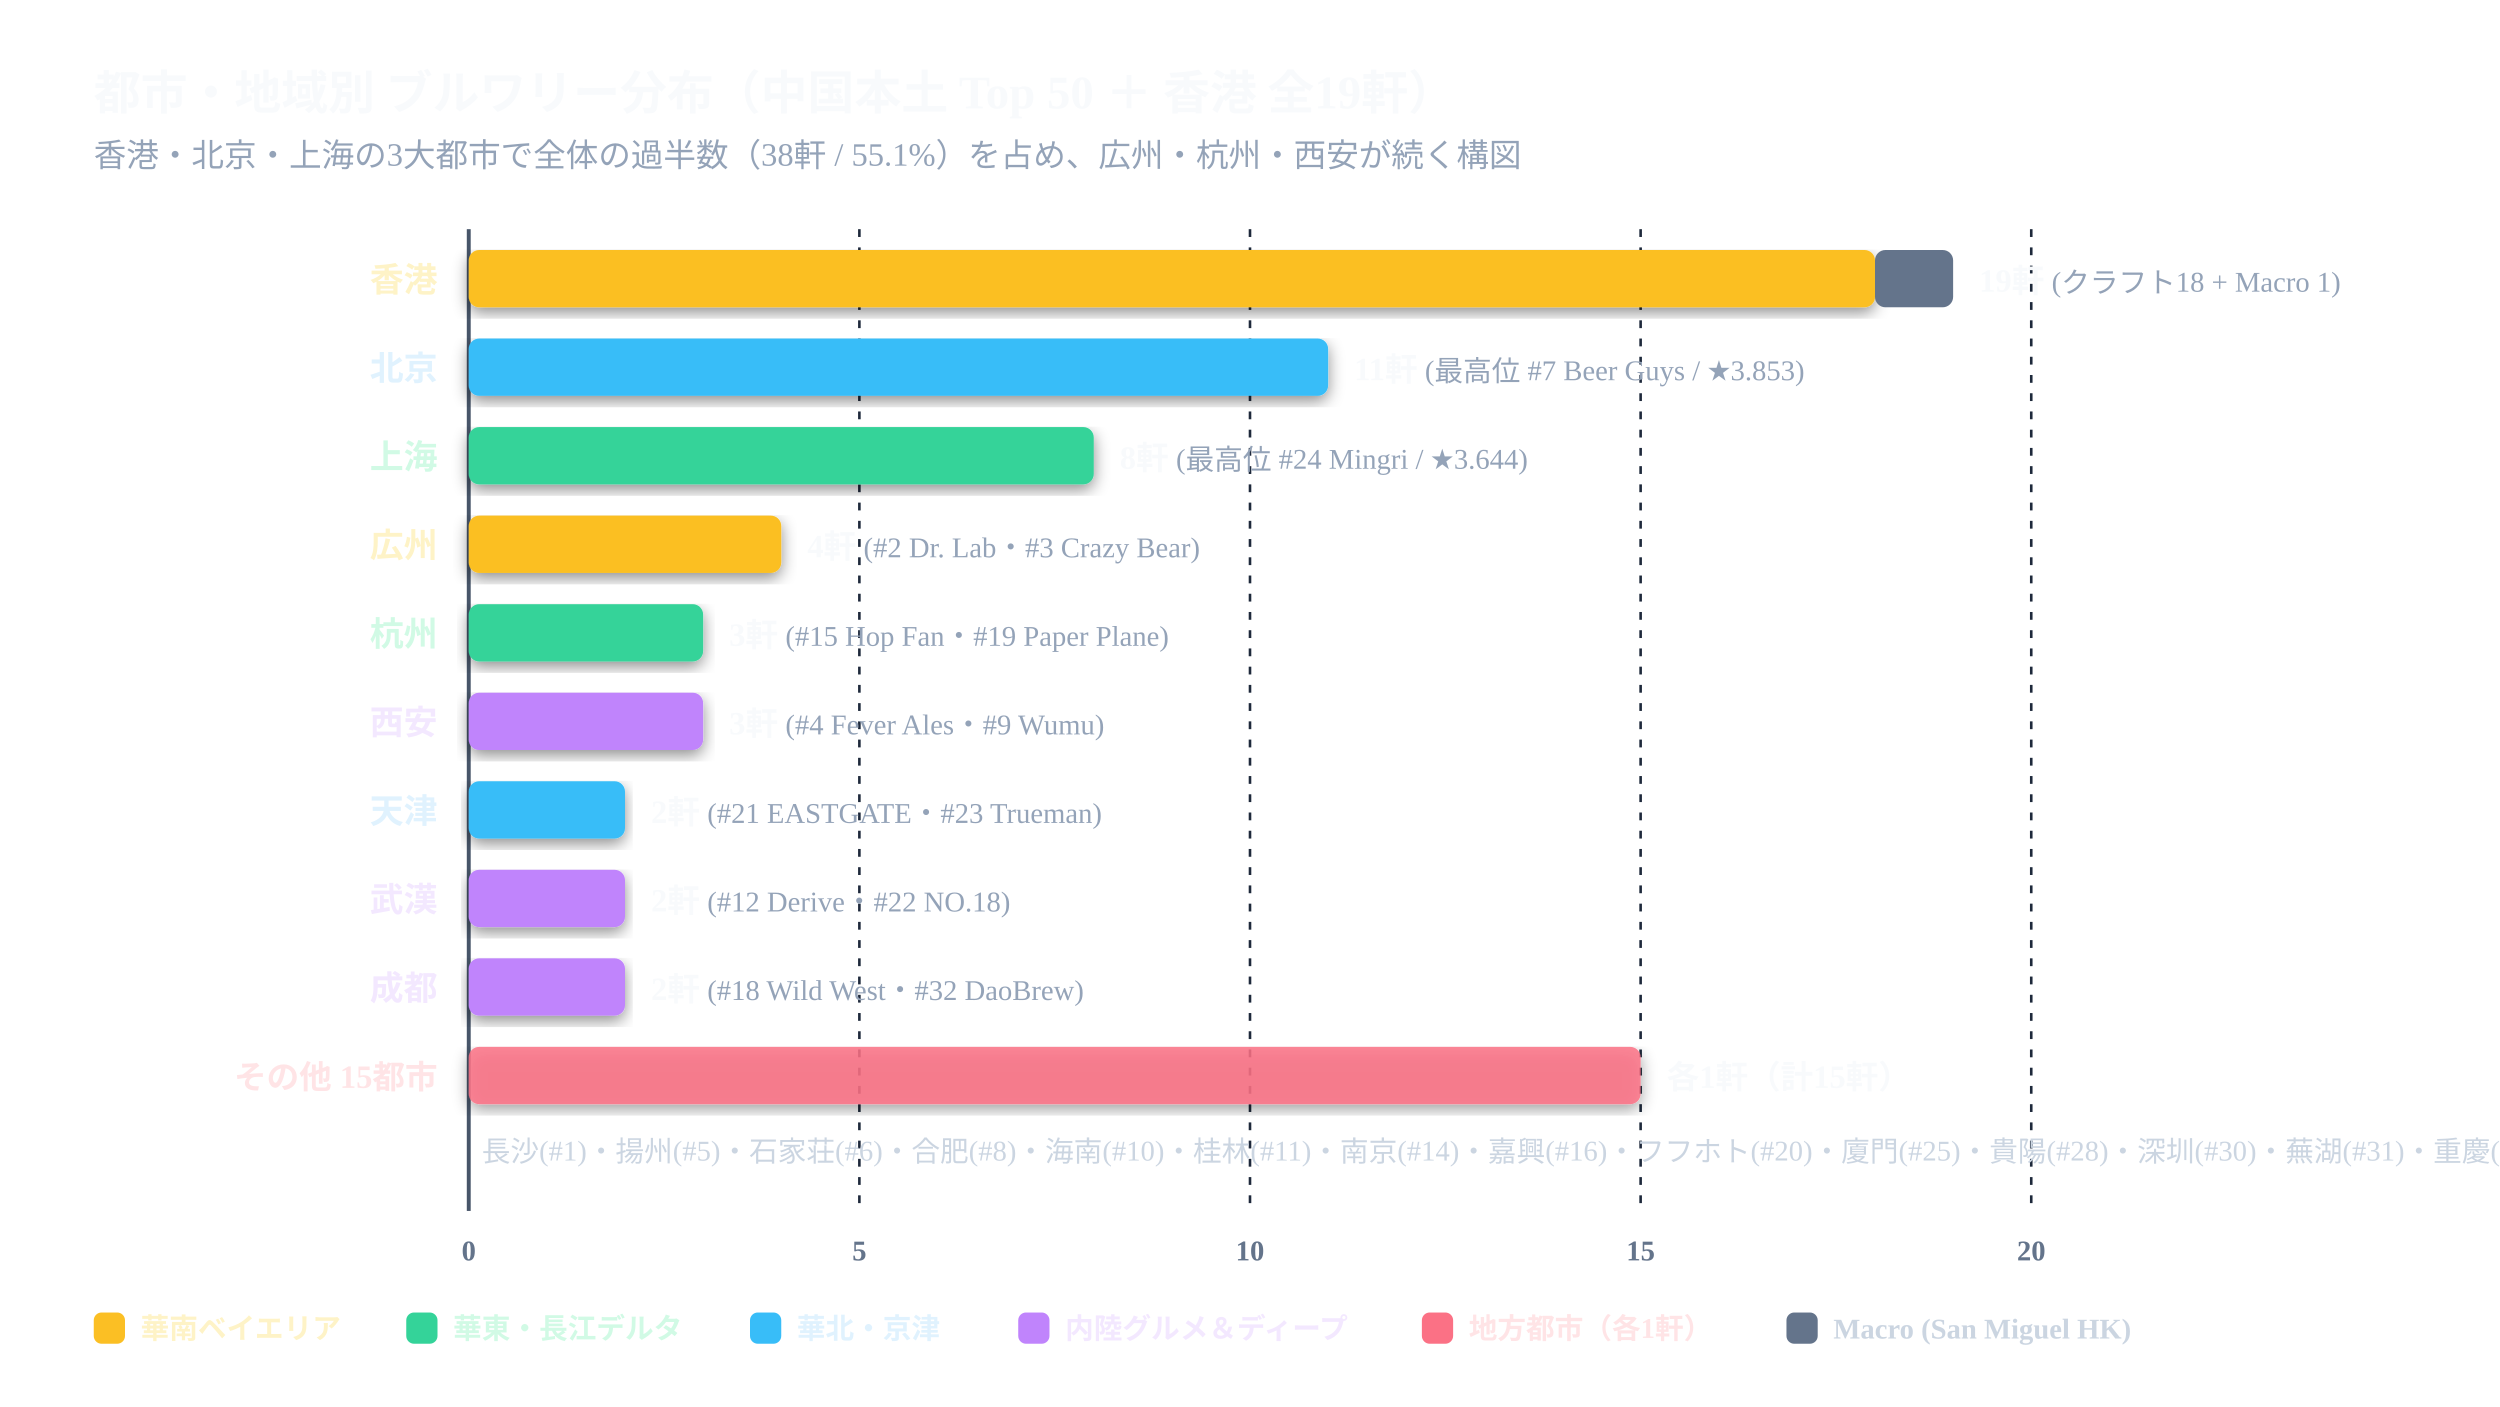
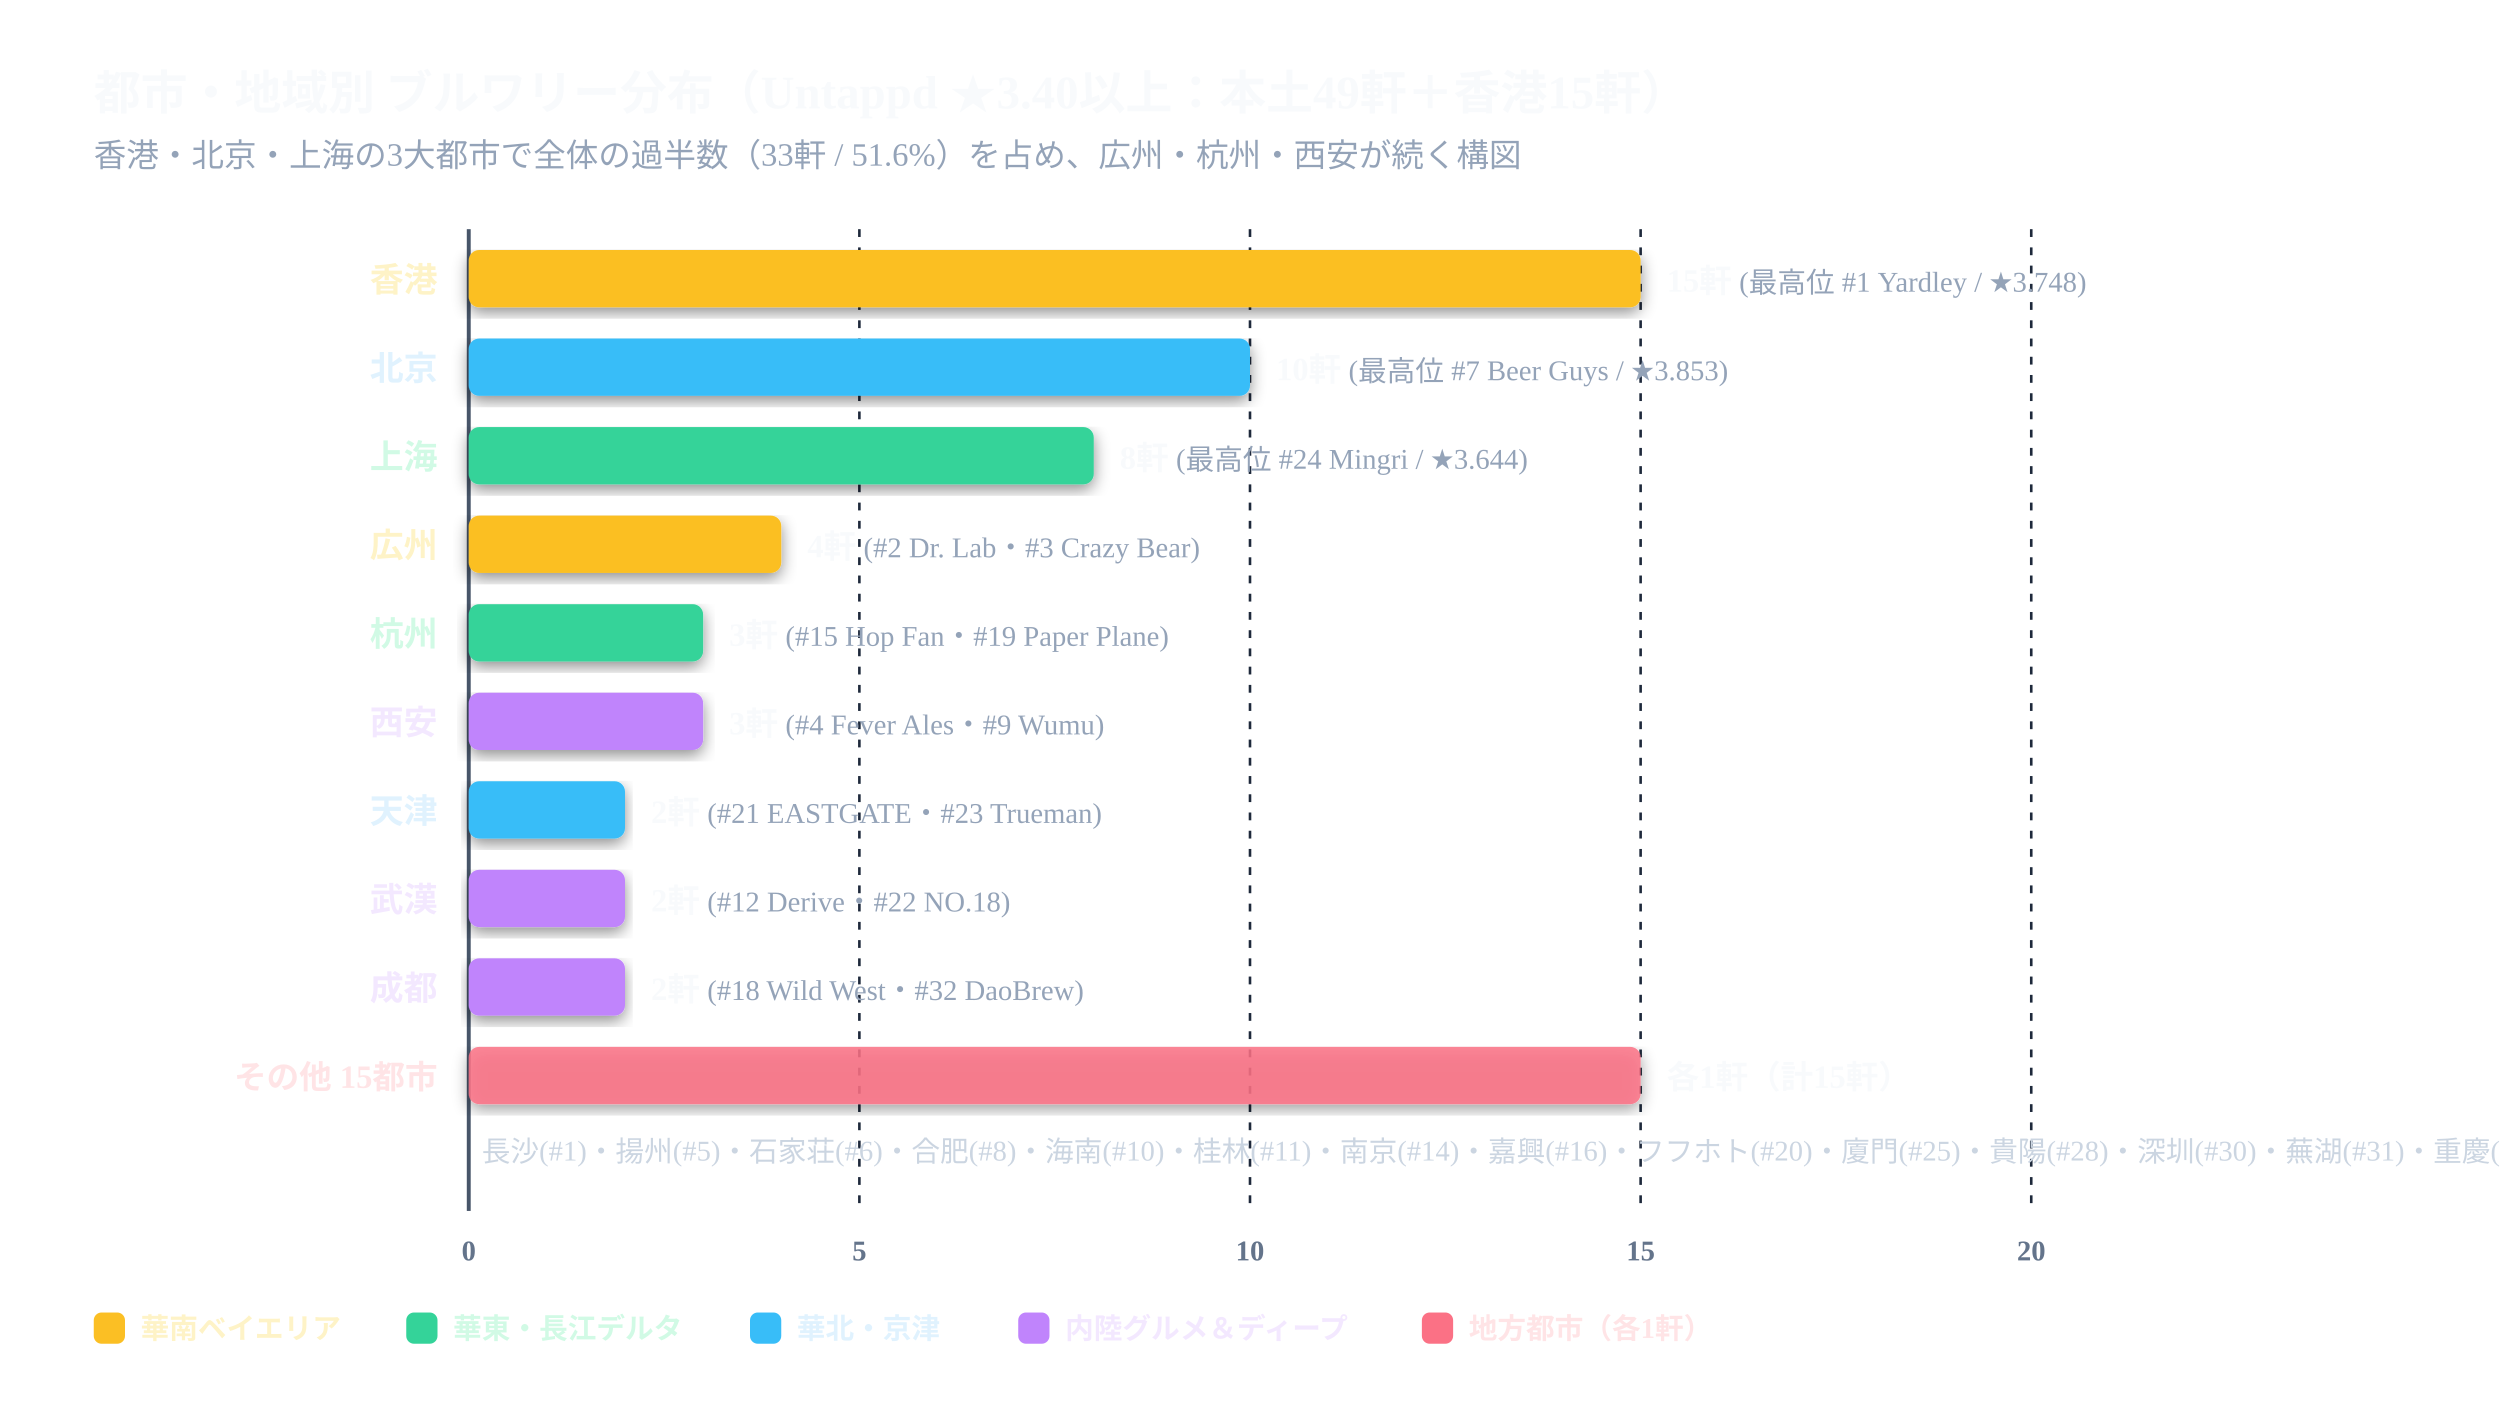
<svg xmlns="http://www.w3.org/2000/svg" viewBox="0 0 960 540" class="w-full h-auto rounded-2xl shadow-xl overflow-hidden font-sans select-none" style="background: linear-gradient(145deg, #090e17 0%, #0f172a 100%);">
  <defs>
    <filter id="bar-shadow" x="-5%" y="-10%" width="110%" height="130%">
      <feDropShadow dx="0" dy="2" stdDeviation="3" flood-color="#000000" flood-opacity="0.45" />
    </filter>
  </defs>
-   <text x="36" y="42" fill="#f8fafc" font-size="18" font-weight="800">都市・地域別 ブルワリー分布（中国本土 Top 50 ＋ 香港 全19軒）</text>
-   <text x="36" y="64" fill="#94a3b8" font-size="12.5" font-weight="500">香港・北京・上海の3大都市で全体の過半数（38軒 / 55.1%）を占め、広州・杭州・西安が続く構図</text>
+   <text x="36" y="42" fill="#f8fafc" font-size="18" font-weight="800">都市・地域別 ブルワリー分布（Untappd ★3.40以上：本土49軒＋香港15軒）</text>
+   <text x="36" y="64" fill="#94a3b8" font-size="12.5" font-weight="500">香港・北京・上海の3大都市で全体の過半数（33軒 / 51.6%）を占め、広州・杭州・西安が続く構図</text>
  <g stroke="#1e293b" stroke-width="1">
    <line x1="180" y1="88" x2="180" y2="465" stroke="#475569" stroke-width="1.5" />
    <line x1="330" y1="88" x2="330" y2="465" stroke-dasharray="3,4" />
    <line x1="480" y1="88" x2="480" y2="465" stroke-dasharray="3,4" />
    <line x1="630" y1="88" x2="630" y2="465" stroke-dasharray="3,4" />
    <line x1="780" y1="88" x2="780" y2="465" stroke-dasharray="3,4" />
  </g>
  <g fill="#64748b" font-size="11" font-weight="600" text-anchor="middle">
    <text x="180" y="484">0</text>
    <text x="330" y="484">5</text>
    <text x="480" y="484">10</text>
    <text x="630" y="484">15</text>
    <text x="780" y="484">20</text>
  </g>
  <g transform="translate(0, 96)">
    <text x="168" y="16" fill="#fef3c7" font-size="13" font-weight="700" text-anchor="end">香港</text>
-     <rect x="180" y="0" width="540" height="22" rx="4" fill="#fbbf24" filter="url(#bar-shadow)" />
-     <rect x="720" y="0" width="30" height="22" rx="4" fill="#64748b" />
-     <text x="760" y="16" fill="#f8fafc" font-size="12.5" font-weight="700">19軒 <tspan fill="#94a3b8" font-weight="500" font-size="11">(クラフト18 + Macro 1)</tspan>
+     <rect x="180" y="0" width="450" height="22" rx="4" fill="#fbbf24" filter="url(#bar-shadow)" />
+     <text x="640" y="16" fill="#f8fafc" font-size="12.5" font-weight="700">15軒 <tspan fill="#94a3b8" font-weight="500" font-size="11">(最高位 #1 Yardley / ★3.748)</tspan>
    </text>
  </g>
  <g transform="translate(0, 130)">
    <text x="168" y="16" fill="#e0f2fe" font-size="13" font-weight="700" text-anchor="end">北京</text>
-     <rect x="180" y="0" width="330" height="22" rx="4" fill="#38bdf8" filter="url(#bar-shadow)" />
-     <text x="520" y="16" fill="#f8fafc" font-size="12.5" font-weight="700">11軒 <tspan fill="#94a3b8" font-weight="500" font-size="11">(最高位 #7 Beer Guys / ★3.853)</tspan>
+     <rect x="180" y="0" width="300" height="22" rx="4" fill="#38bdf8" filter="url(#bar-shadow)" />
+     <text x="490" y="16" fill="#f8fafc" font-size="12.5" font-weight="700">10軒 <tspan fill="#94a3b8" font-weight="500" font-size="11">(最高位 #7 Beer Guys / ★3.853)</tspan>
    </text>
  </g>
  <g transform="translate(0, 164)">
    <text x="168" y="16" fill="#d1fae5" font-size="13" font-weight="700" text-anchor="end">上海</text>
    <rect x="180" y="0" width="240" height="22" rx="4" fill="#34d399" filter="url(#bar-shadow)" />
    <text x="430" y="16" fill="#f8fafc" font-size="12.5" font-weight="700">8軒 <tspan fill="#94a3b8" font-weight="500" font-size="11">(最高位 #24 Mingri / ★3.644)</tspan>
    </text>
  </g>
  <g transform="translate(0, 198)">
    <text x="168" y="16" fill="#fef3c7" font-size="13" font-weight="700" text-anchor="end">広州</text>
    <rect x="180" y="0" width="120" height="22" rx="4" fill="#fbbf24" filter="url(#bar-shadow)" />
    <text x="310" y="16" fill="#f8fafc" font-size="12.5" font-weight="700">4軒 <tspan fill="#94a3b8" font-weight="500" font-size="11">(#2 Dr. Lab・#3 Crazy Bear)</tspan>
    </text>
  </g>
  <g transform="translate(0, 232)">
    <text x="168" y="16" fill="#d1fae5" font-size="13" font-weight="700" text-anchor="end">杭州</text>
    <rect x="180" y="0" width="90" height="22" rx="4" fill="#34d399" filter="url(#bar-shadow)" />
    <text x="280" y="16" fill="#f8fafc" font-size="12.5" font-weight="700">3軒 <tspan fill="#94a3b8" font-weight="500" font-size="11">(#15 Hop Fan・#19 Paper Plane)</tspan>
    </text>
  </g>
  <g transform="translate(0, 266)">
    <text x="168" y="16" fill="#f3e8ff" font-size="13" font-weight="700" text-anchor="end">西安</text>
    <rect x="180" y="0" width="90" height="22" rx="4" fill="#c084fc" filter="url(#bar-shadow)" />
    <text x="280" y="16" fill="#f8fafc" font-size="12.5" font-weight="700">3軒 <tspan fill="#94a3b8" font-weight="500" font-size="11">(#4 Fever Ales・#9 Wumu)</tspan>
    </text>
  </g>
  <g transform="translate(0, 300)">
    <text x="168" y="16" fill="#e0f2fe" font-size="13" font-weight="700" text-anchor="end">天津</text>
    <rect x="180" y="0" width="60" height="22" rx="4" fill="#38bdf8" filter="url(#bar-shadow)" />
    <text x="250" y="16" fill="#f8fafc" font-size="12.5" font-weight="700">2軒 <tspan fill="#94a3b8" font-weight="500" font-size="11">(#21 EASTGATE・#23 Trueman)</tspan>
    </text>
  </g>
  <g transform="translate(0, 334)">
    <text x="168" y="16" fill="#f3e8ff" font-size="13" font-weight="700" text-anchor="end">武漢</text>
    <rect x="180" y="0" width="60" height="22" rx="4" fill="#c084fc" filter="url(#bar-shadow)" />
    <text x="250" y="16" fill="#f8fafc" font-size="12.5" font-weight="700">2軒 <tspan fill="#94a3b8" font-weight="500" font-size="11">(#12 Derive・#22 NO.18)</tspan>
    </text>
  </g>
  <g transform="translate(0, 368)">
    <text x="168" y="16" fill="#f3e8ff" font-size="13" font-weight="700" text-anchor="end">成都</text>
    <rect x="180" y="0" width="60" height="22" rx="4" fill="#c084fc" filter="url(#bar-shadow)" />
    <text x="250" y="16" fill="#f8fafc" font-size="12.5" font-weight="700">2軒 <tspan fill="#94a3b8" font-weight="500" font-size="11">(#18 Wild West・#32 DaoBrew)</tspan>
    </text>
  </g>
  <g transform="translate(0, 402)">
    <text x="168" y="16" fill="#ffe4e6" font-size="12.5" font-weight="700" text-anchor="end">その他 15都市</text>
    <rect x="180" y="0" width="450" height="22" rx="4" fill="#fb7185" fill-opacity="0.85" filter="url(#bar-shadow)" />
    <text x="640" y="16" fill="#f8fafc" font-size="12.5" font-weight="700">各1軒（計15軒）</text>
  </g>
  <text x="185" y="446" fill="#cbd5e1" font-size="11" font-weight="500">長沙(#1)・揚州(#5)・石家荘(#6)・合肥(#8)・海南(#10)・桂林(#11)・南京(#14)・嘉興(#16)・フフホト(#20)・廈門(#25)・貴陽(#28)・深圳(#30)・蕪湖(#31)・重慶(#34)・紹興(#35)</text>
  <g transform="translate(36, 504)" font-size="11" font-weight="600">
    <rect x="0" y="0" width="12" height="12" rx="3" fill="#fbbf24" />
    <text x="18" y="10" fill="#fef3c7">華南ベイエリア</text>
    <rect x="120" y="0" width="12" height="12" rx="3" fill="#34d399" />
    <text x="138" y="10" fill="#d1fae5">華東・長江デルタ</text>
    <rect x="252" y="0" width="12" height="12" rx="3" fill="#38bdf8" />
    <text x="270" y="10" fill="#e0f2fe">華北・京津</text>
    <rect x="355" y="0" width="12" height="12" rx="3" fill="#c084fc" />
    <text x="373" y="10" fill="#f3e8ff">内陸グルメ＆ディープ</text>
    <rect x="510" y="0" width="12" height="12" rx="3" fill="#fb7185" />
    <text x="528" y="10" fill="#ffe4e6">地方都市（各1軒）</text>
-     <rect x="650" y="0" width="12" height="12" rx="3" fill="#64748b" />
-     <text x="668" y="10" fill="#cbd5e1">Macro (San Miguel HK)</text>
  </g>
</svg>
